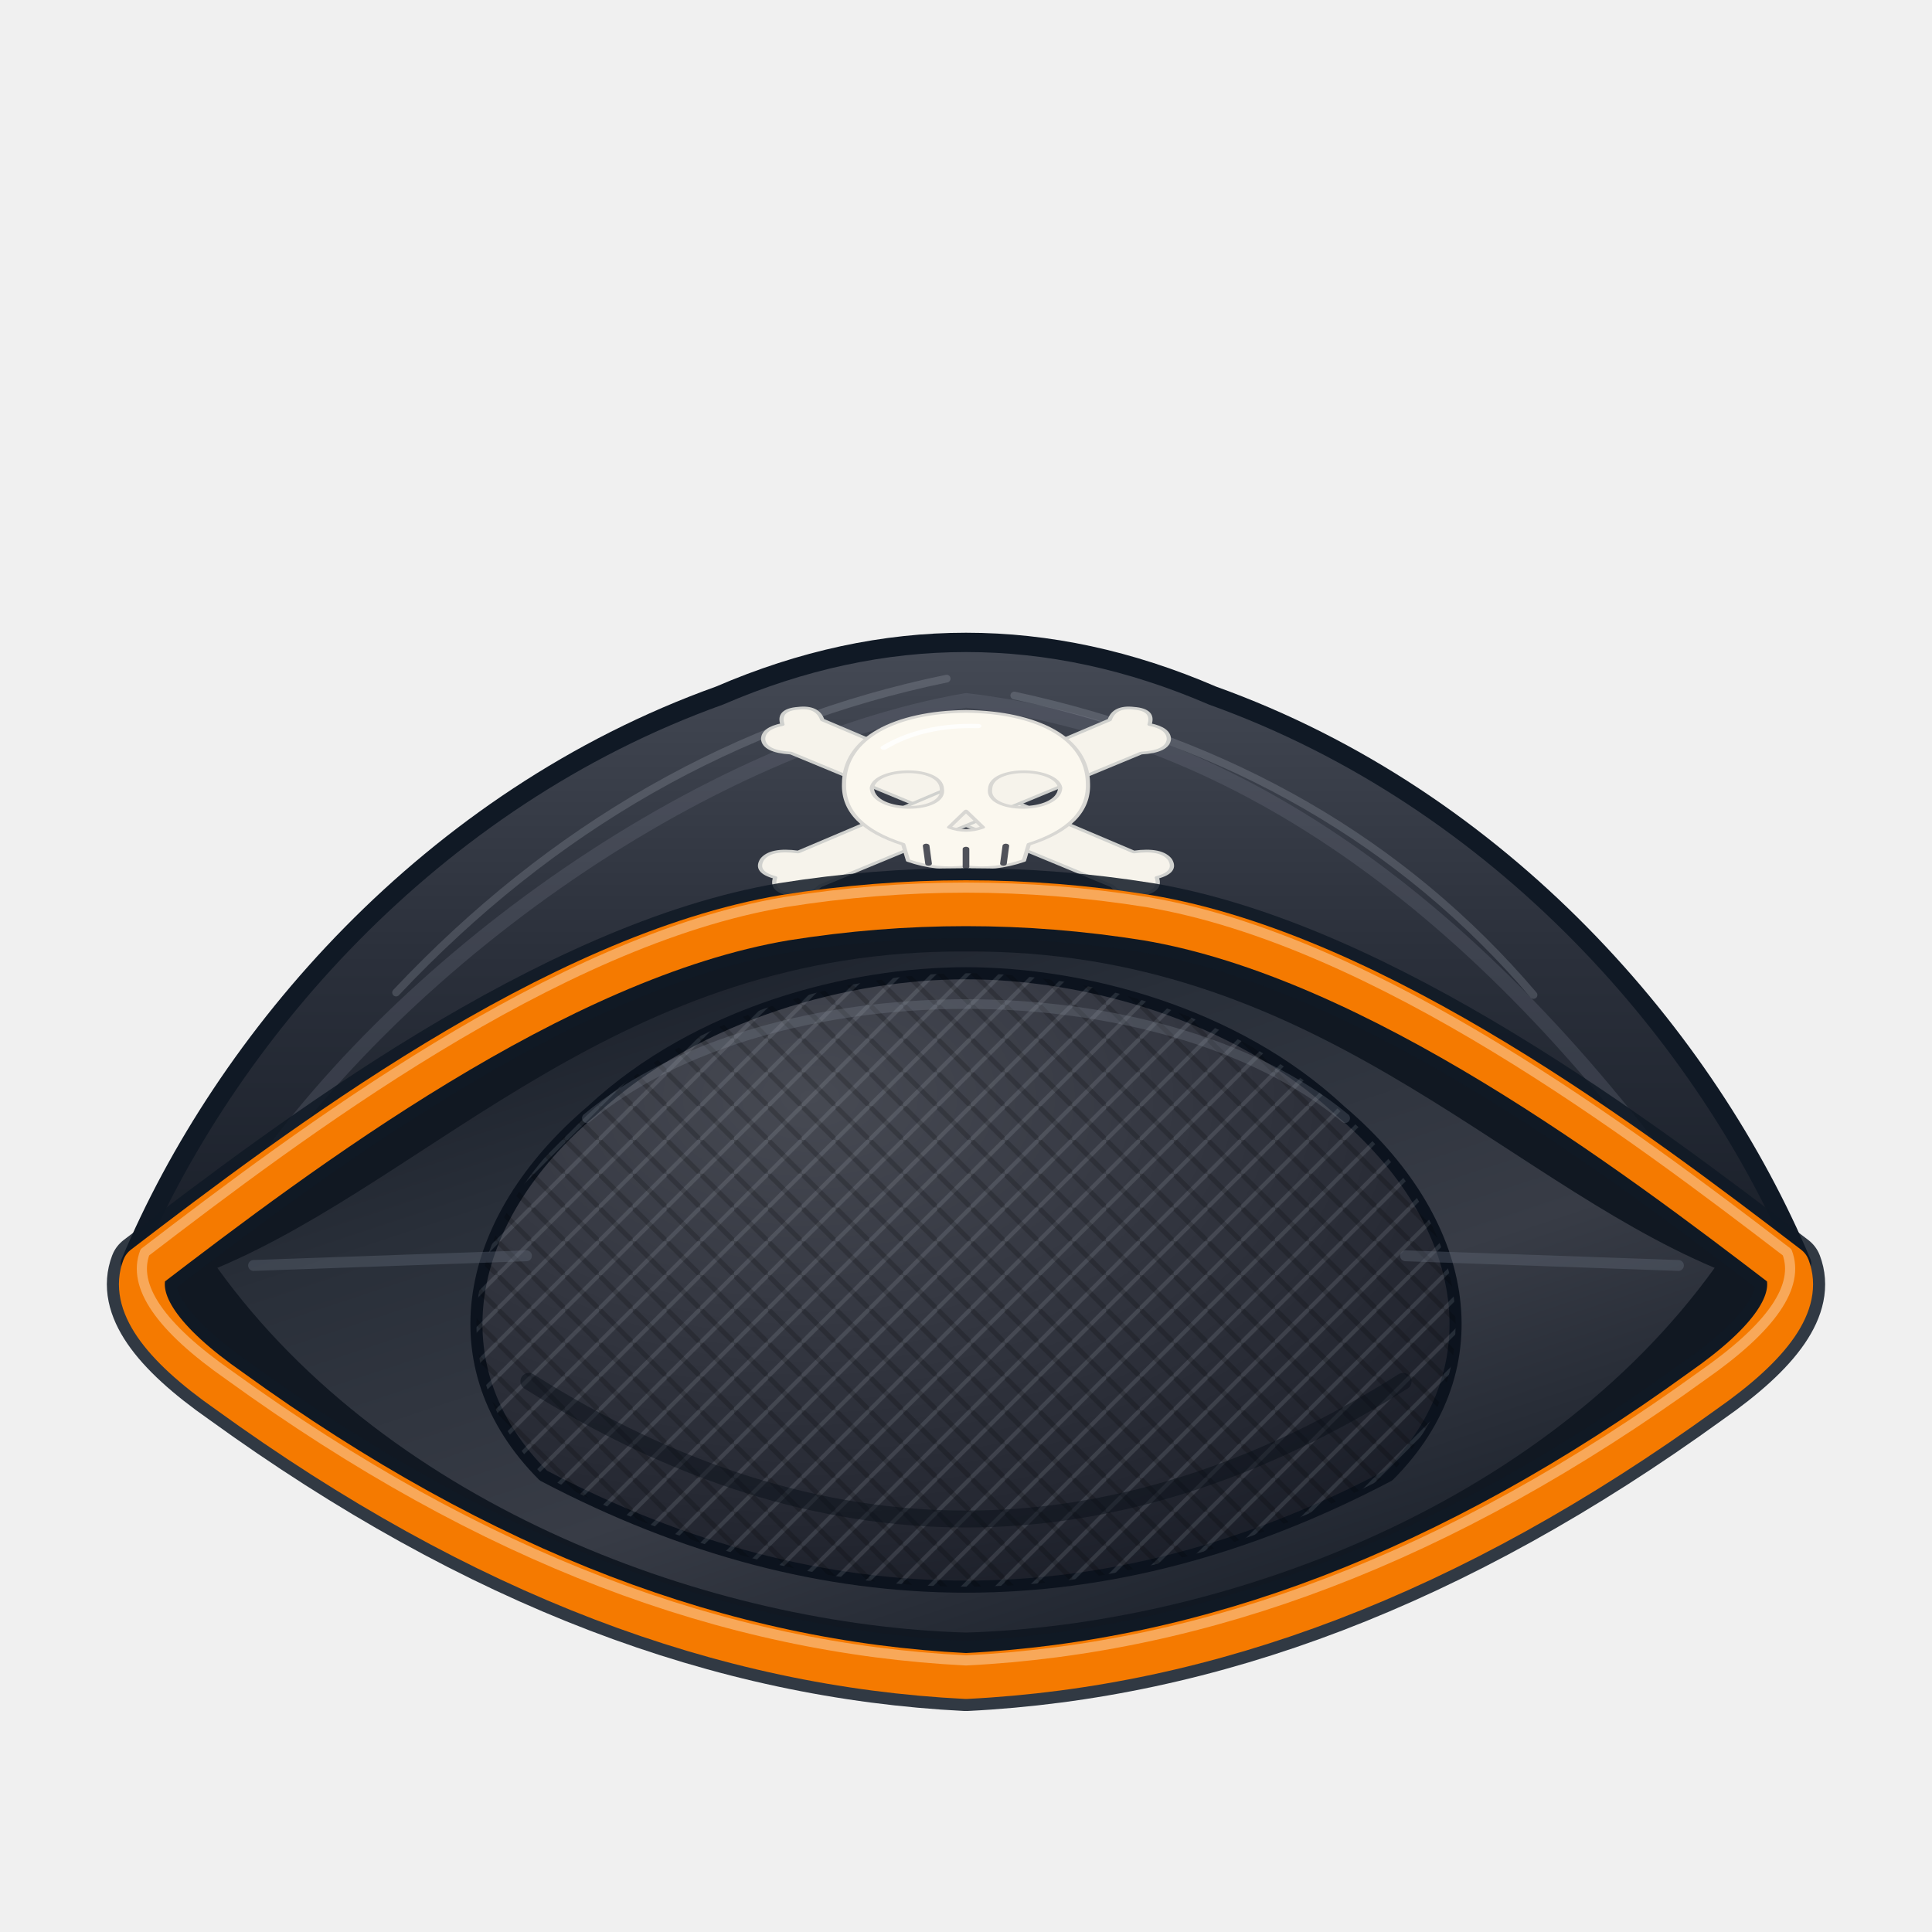
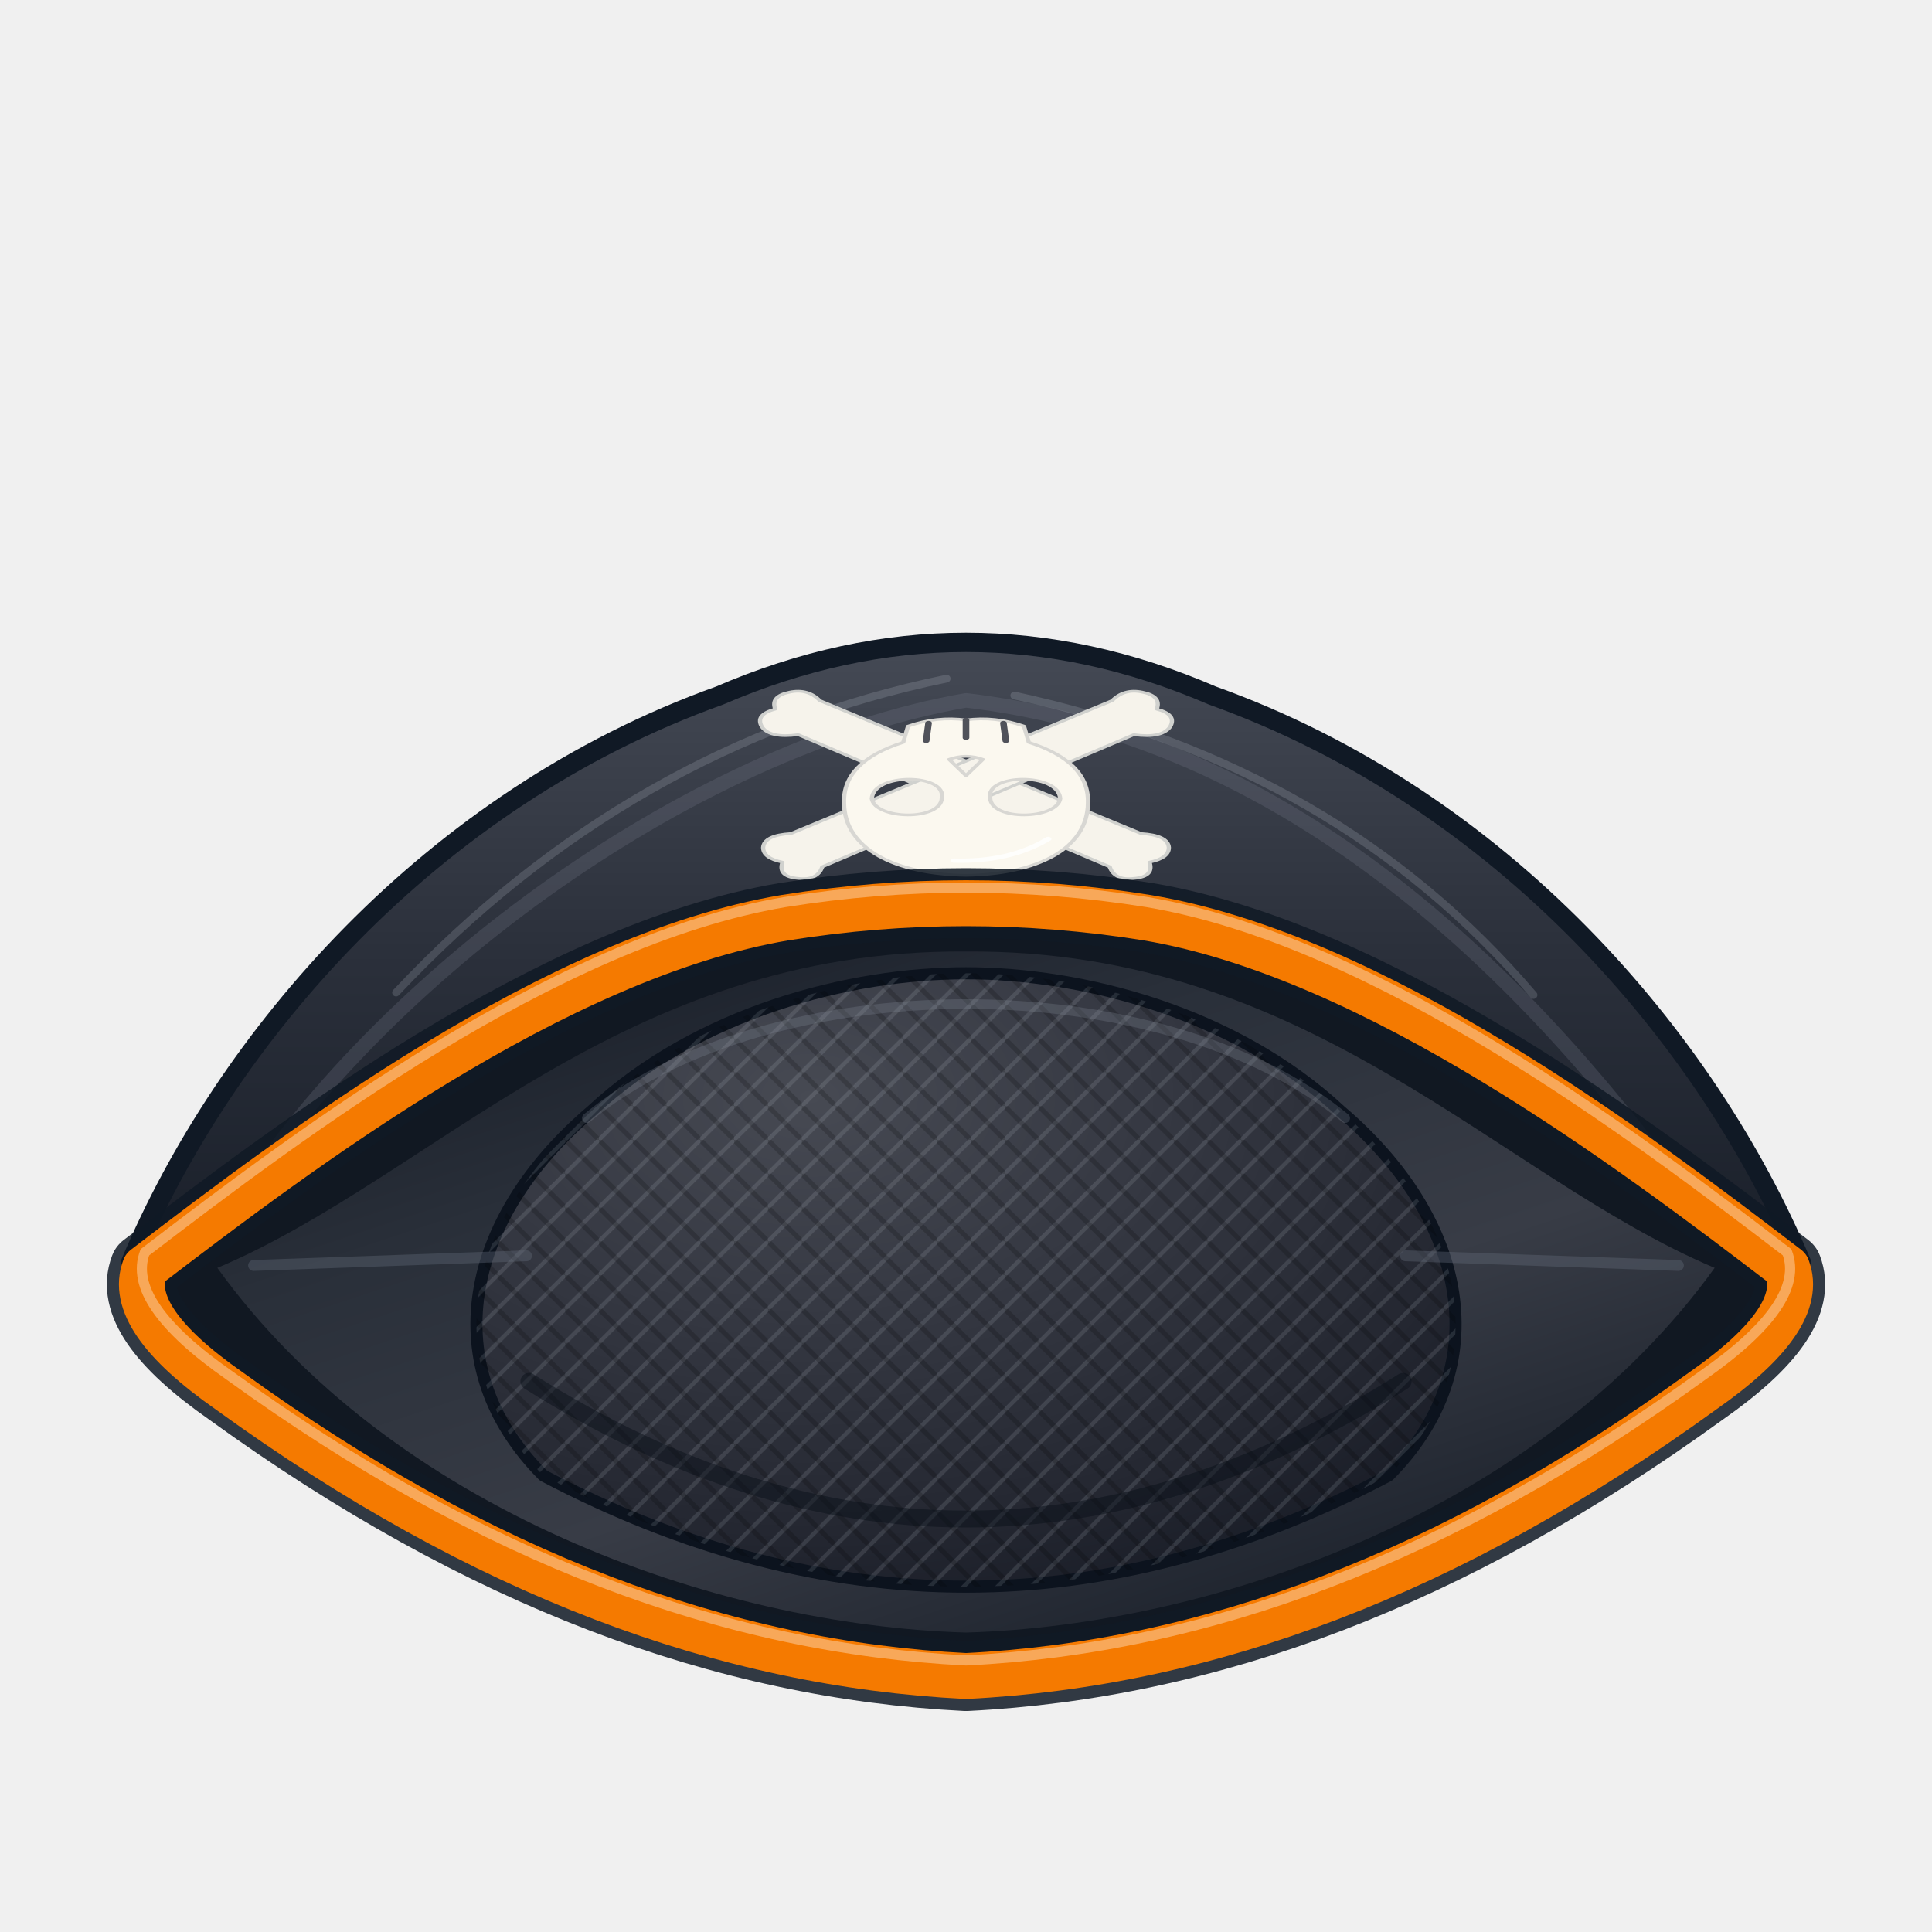
<svg xmlns="http://www.w3.org/2000/svg" width="80" height="80" viewBox="-8 -8 80 80" role="img" aria-label="GAME FRIENDS pirate hat — top-down, upper trim in player color" color="#f57a00" data-cosmetic="pirate-hat" data-view="top-down" data-anchor="32 32" data-color-binding="root-color">
  <defs>
    <radialGradient id="gf-pirate-top-f57a00-felt" cx=".34" cy=".2" r=".95">
      <stop offset="0" stop-color="#474a53" />
      <stop offset=".36" stop-color="#363943" />
      <stop offset=".75" stop-color="#242731" />
      <stop offset="1" stop-color="#151923" />
    </radialGradient>
    <linearGradient id="gf-pirate-top-f57a00-crown" x1=".08" y1="0" x2=".8" y2="1">
      <stop offset="0" stop-color="#151a24" />
      <stop offset=".3" stop-color="#292f39" />
      <stop offset=".64" stop-color="#383c46" />
      <stop offset="1" stop-color="#181e28" />
    </linearGradient>
    <linearGradient id="gf-pirate-top-f57a00-fold" x1="0" y1="0" x2="0" y2="1">
      <stop offset="0" stop-color="#454a55" />
      <stop offset=".43" stop-color="#2b303b" />
      <stop offset="1" stop-color="#141a24" />
    </linearGradient>
    <pattern id="gf-pirate-top-f57a00-weave" width="1.4" height="1.4" patternUnits="userSpaceOnUse">
      <path d="M-.35 .35 L.35-.35 M0 1.4 L1.4 0 M1.05 1.75 L1.75 1.05" fill="none" stroke="#d4d8df" stroke-width=".17" stroke-opacity=".13" />
      <path d="M0 0 L1.4 1.4" fill="none" stroke="#000000" stroke-width=".2" stroke-opacity=".18" />
    </pattern>
  </defs>
  <g stroke-linecap="round" stroke-linejoin="round">
    <g data-part="front-fold">
      <path d="M-2.6 44.3 C1.3 35 9.8 25.1 21.8 20.8 Q32 16.4 42.2 20.8 C54.2 25.1 62.7 35 66.6 44.3 L62.8 48.2 Q32 34.6 1.2 48.2 Z" fill="url(#gf-pirate-top-f57a00-fold)" stroke="#101925" stroke-width=".8" />
      <path d="M1.1 43 C7.1 32.8 20.5 23 32 21 Q49 23 62.9 43" fill="none" stroke="#747a88" stroke-width=".6" stroke-opacity=".26" />
      <path d="M8.4 33.1 Q18.1 22.8 31.2 20.1 M34 20.8 Q47.4 23.7 55.5 33.2" fill="none" stroke="#d1d5df" stroke-width=".32" stroke-opacity=".18" />
-       <g id="gf-pirate-top-f57a00-skull" data-part="skull-and-bones" transform="translate(32 25.2) scale(.5 .32)" stroke-linecap="round" stroke-linejoin="round">
+       <g id="gf-pirate-top-f57a00-skull" data-part="skull-and-bones" transform="translate(32 24.5) rotate(180) scale(.5 .32)" stroke-linecap="round" stroke-linejoin="round">
        <path d="M-14.5-6.3 Q-16.7-6.5-16.8-8.1 Q-16.8-9.5-15.2-10 Q-15.6-11.9-13.9-12.1 Q-12.3-12.4-11.9-10.6 L13.9 6.5 Q16.2 6 16.9 7.5 Q17.5 9.1 15.8 9.8 Q16.2 11.5 14.6 12 Q13.1 12.5 12.1 10.9 Z" fill="#f6f3eb" stroke="#d0d1ce" stroke-width=".35" />
        <g transform="scale(-1 1)">
          <path d="M-14.5-6.3 Q-16.7-6.5-16.8-8.1 Q-16.8-9.5-15.2-10 Q-15.6-11.9-13.9-12.1 Q-12.3-12.4-11.9-10.6 L13.9 6.5 Q16.2 6 16.9 7.5 Q17.5 9.1 15.8 9.8 Q16.2 11.5 14.6 12 Q13.1 12.5 12.1 10.9 Z" fill="#f6f3eb" stroke="#d0d1ce" stroke-width=".35" />
        </g>
        <path d="M-10.1-2.3 C-10.1-8.3-5.8-11.6 0-11.7 C5.8-11.6 10.1-8.3 10.1-2.3 Q10.2 3 5.2 5.5 L4.8 7.6 Q2.4 8.9 0 8.4 Q-2.4 8.9-4.8 7.6 L-5.2 5.5 Q-10.2 3-10.1-2.3 Z M-7.8-1.8 C-7.5-4.5-2.1-4.7-2-1.7 C-1.6 1.5-7.7 1.6-7.8-1.8 Z M2-1.7 C2.1-4.7 7.5-4.5 7.8-1.8 C7.7 1.6 1.6 1.5 2-1.7 Z M0 1.2 L-1.4 3.3 Q0 4.1 1.4 3.3 Z" fill="#fbf8ef" stroke="#d8d7d3" stroke-width=".35" fill-rule="evenodd" />
        <path d="M-3.3 5.7 L-3.1 8 M0 6.1 V8.4 M3.3 5.7 L3.1 8" fill="none" stroke="#50525a" stroke-width=".55" />
        <path d="M-6.8-7 Q-3.6-10 1-9.8" fill="none" stroke="#ffffff" stroke-width=".55" stroke-opacity=".8" />
      </g>
    </g>
    <g data-part="recessed-crown">
      <path d="M-2 44.5 C4.4 39.6 15 31.6 24.5 30 Q32 28.8 39.5 30 C49 31.6 59.6 39.6 66 44.5 Q66.8 46.6 62.5 49.6 C52 57.2 42 60.9 32 61.4 C22 60.9 12 57.2 1.5 49.6 Q-2.8 46.6-2 44.5 Z" fill="#111822" stroke="#101720" stroke-width=".7" />
      <path d="M1 44.5 C10 40.7 17.7 31.3 32 31.4 C46.3 31.3 54 40.7 63 44.5 C55.8 54.5 42.4 59.3 32 59.6 C21.6 59.3 8.2 54.5 1 44.5 Z" fill="url(#gf-pirate-top-f57a00-crown)" />
      <path d="M16.5 38 C20.9 33.9 27.2 32.3 32 32.3 C36.8 32.3 43.1 33.9 47.5 38 C52.8 42.5 54 48.6 49.5 53.1 Q32 62.3 14.5 53.1 C10 48.6 11.2 42.5 16.5 38 Z" fill="url(#gf-pirate-top-f57a00-felt)" stroke="#0c131e" stroke-width=".5" />
      <path d="M16.5 38 C20.9 33.9 27.2 32.3 32 32.3 C36.8 32.3 43.1 33.9 47.5 38 C52.8 42.5 54 48.6 49.5 53.1 Q32 62.3 14.5 53.1 C10 48.6 11.2 42.5 16.5 38 Z" fill="url(#gf-pirate-top-f57a00-weave)" />
      <path d="M16.3 38.3 C23.9 32 40.1 32 47.7 38.3" fill="none" stroke="#8b929e" stroke-width=".4" stroke-opacity=".24" />
      <path d="M13.9 49.2 Q32 60.6 50.1 49.2" fill="none" stroke="#070e18" stroke-width=".7" stroke-opacity=".45" />
      <path d="M2.5 44.4 L13.8 44 M50.2 44 L61.5 44.4" fill="none" stroke="#68717e" stroke-width=".45" stroke-opacity=".35" />
    </g>
    <g data-part="upper-trim" data-color-source="currentColor" stroke-linecap="round" stroke-linejoin="round">
      <path d="M-2 44.5 C4.4 39.6 15 31.6 24.5 30 Q32 28.8 39.5 30 C49 31.6 59.6 39.6 66 44.5 Q66.8 46.6 62.5 49.6 C52 57.2 42 60.9 32 61.4 C22 60.9 12 57.2 1.5 49.6 Q-2.8 46.6-2 44.5 Z" fill="none" stroke="#101925" stroke-width="2.9" stroke-opacity=".85" />
      <path d="M-2 44.5 C4.4 39.6 15 31.6 24.5 30 Q32 28.8 39.5 30 C49 31.6 59.6 39.6 66 44.5 Q66.8 46.6 62.5 49.6 C52 57.2 42 60.9 32 61.4 C22 60.9 12 57.2 1.5 49.6 Q-2.8 46.6-2 44.5 Z" fill="none" stroke="currentColor" stroke-width="1.9" />
      <g transform="translate(0 -0.646)">
        <path d="M-2 44.5 C4.4 39.6 15 31.6 24.5 30 Q32 28.8 39.5 30 C49 31.6 59.6 39.6 66 44.5 Q66.8 46.6 62.5 49.6 C52 57.2 42 60.9 32 61.4 C22 60.9 12 57.2 1.5 49.6 Q-2.8 46.6-2 44.5 Z" fill="none" stroke="#ffffff" stroke-width="0.42" stroke-opacity=".35" />
      </g>
    </g>
  </g>
</svg>
